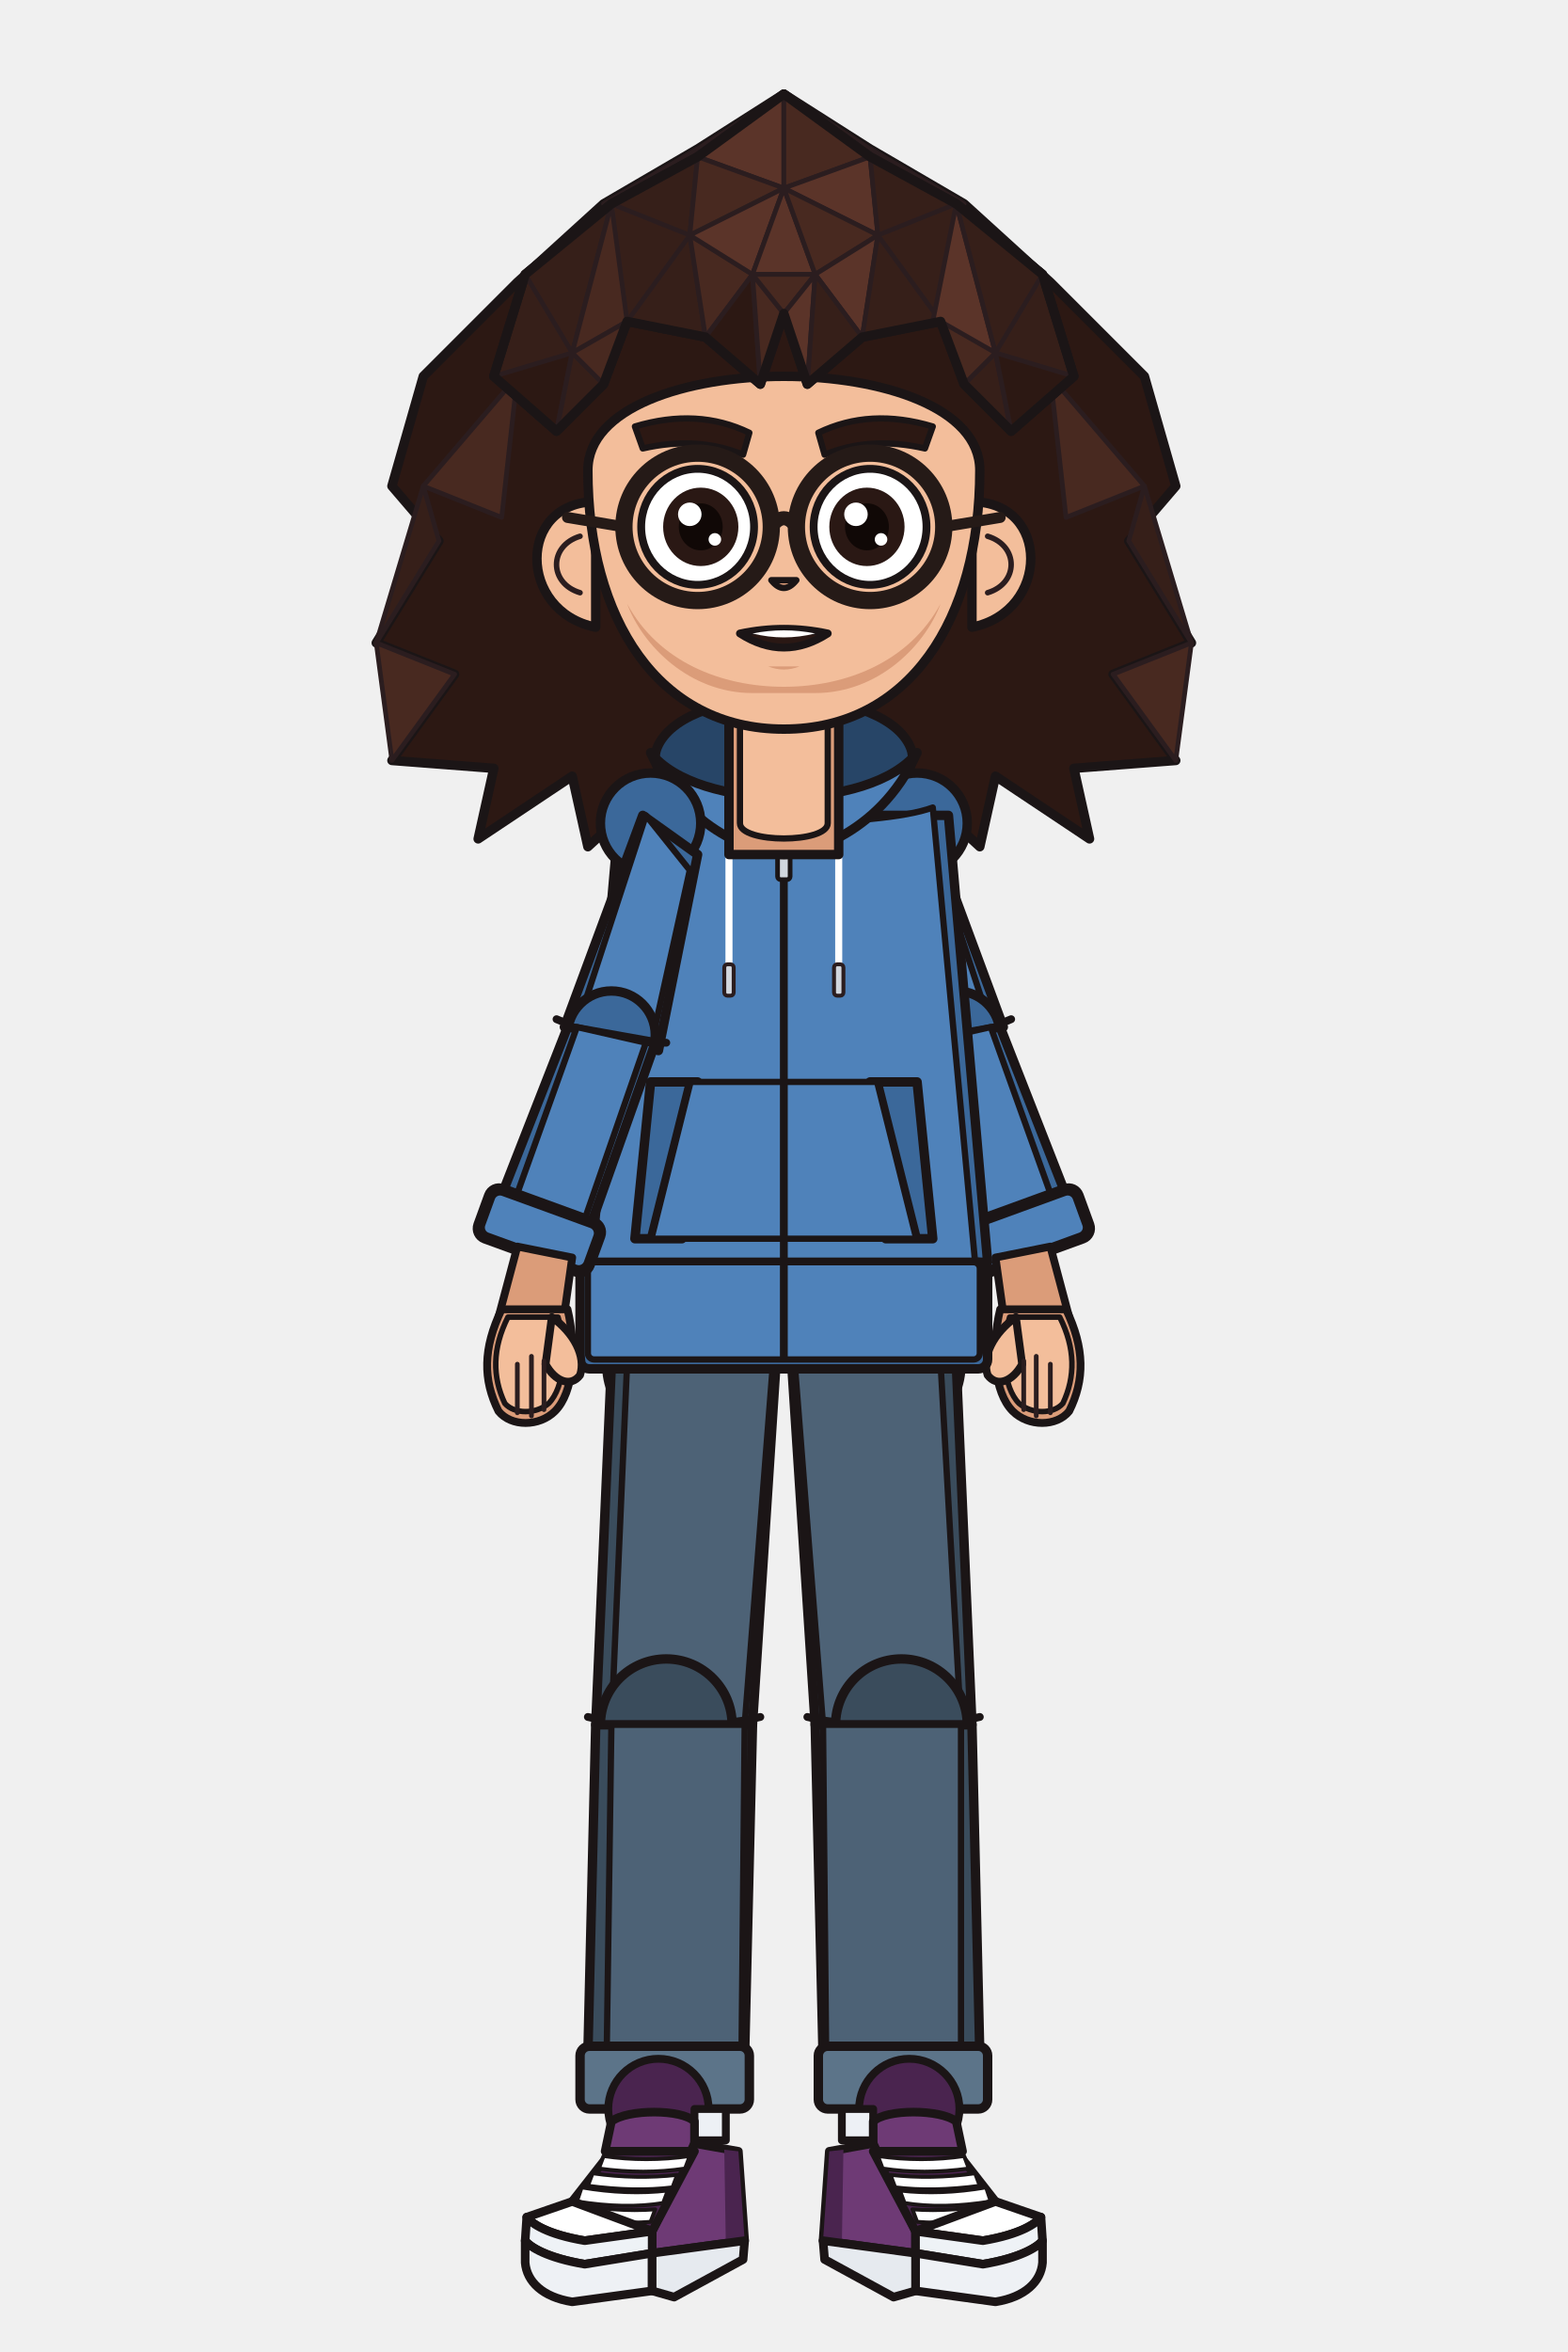
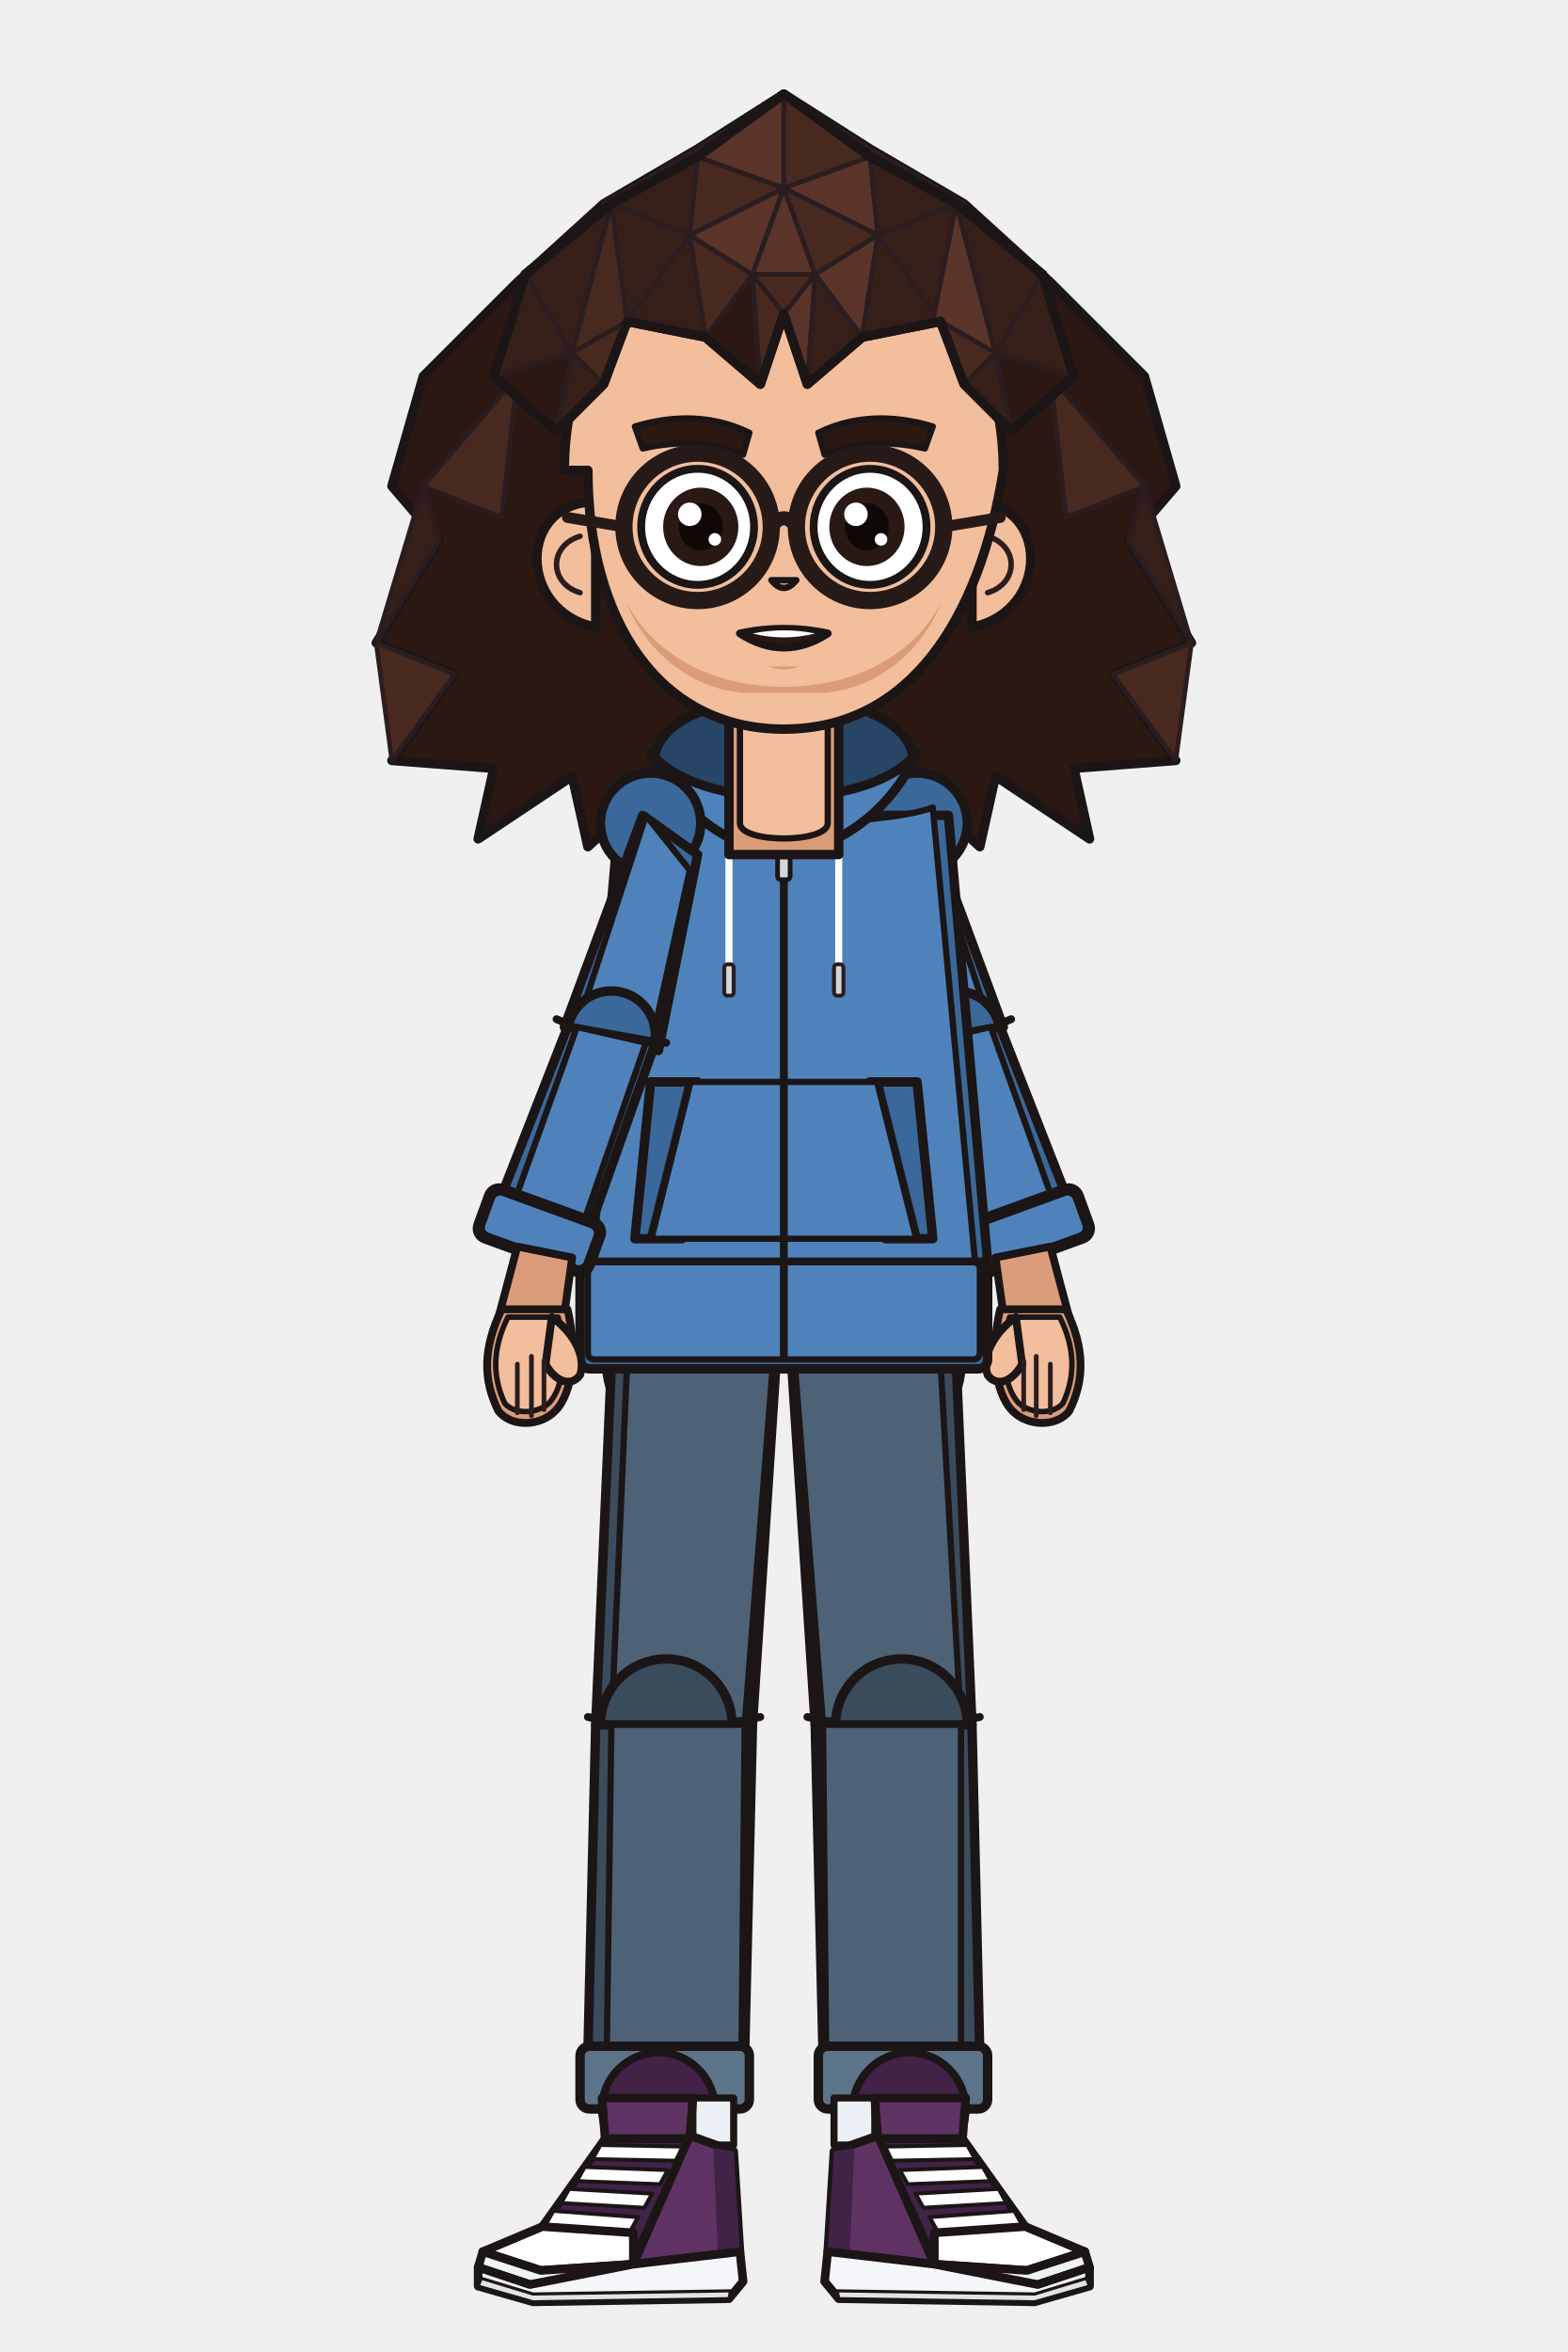
<svg xmlns="http://www.w3.org/2000/svg" viewBox="0 0 1000 1500" width="1000" height="1500">
  <rect width="1000" height="1500" fill="none" />
  <g id="character_root">
    <g id="fk_head_back" transform="rotate(0.0, 500, 500)">
      <g id="layer_head_back">
        <path fill="#2c1813" stroke="#1b1516" stroke-width="6" stroke-linecap="round" stroke-linejoin="round" d="M500 60 L445 95 L385 130 L330 180 L270 240 L250 310 L280 345 L240 410 L290 430 L250 485 L315 490 L305 535 L365 495 L375 540 L435 485 L500 510 L565 485 L625 540 L635 495 L695 535 L685 490 L750 485 L710 430 L760 410 L720 345 L750 310 L730 240 L670 180 L615 130 L555 95 Z" />
        <polygon points="330,240 270,310 320,330" fill="#482920" stroke="#2b1d1f" stroke-width="3" stroke-linejoin="round" />
        <polygon points="270,310 280,345 240,410" fill="#361f19" stroke="#2b1d1f" stroke-width="3" stroke-linejoin="round" />
        <polygon points="240,410 290,430 250,485" fill="#482920" stroke="#2b1d1f" stroke-width="3" stroke-linejoin="round" />
        <polygon points="670,240 730,310 680,330" fill="#482920" stroke="#2b1d1f" stroke-width="3" stroke-linejoin="round" />
        <polygon points="730,310 720,345 760,410" fill="#361f19" stroke="#2b1d1f" stroke-width="3" stroke-linejoin="round" />
        <polygon points="760,410 710,430 750,485" fill="#482920" stroke="#2b1d1f" stroke-width="3" stroke-linejoin="round" />
        <polygon points="500,60 445,95 500,150" fill="#482920" stroke="#2b1d1f" stroke-width="3" stroke-linejoin="round" />
        <polygon points="500,60 500,150 555,95" fill="#5b3429" stroke="#2b1d1f" stroke-width="3" stroke-linejoin="round" />
        <polygon points="445,95 385,130 440,175" fill="#361f19" stroke="#2b1d1f" stroke-width="3" stroke-linejoin="round" />
        <polygon points="445,95 440,175 500,150" fill="#482920" stroke="#2b1d1f" stroke-width="3" stroke-linejoin="round" />
        <polygon points="555,95 500,150 560,175" fill="#482920" stroke="#2b1d1f" stroke-width="3" stroke-linejoin="round" />
        <polygon points="555,95 615,130 560,175" fill="#361f19" stroke="#2b1d1f" stroke-width="3" stroke-linejoin="round" />
      </g>
    </g>
    <g id="fk_leg_r" transform="rotate(0.0, 565, 870)">
      <g id="layer_leg_upper_right">
        <circle cx="565" cy="870" r="48" fill="#3a4c5c" stroke="#1b1516" stroke-width="6" />
        <path fill="#3a4c5c" stroke="#1b1516" stroke-width="6" stroke-linecap="round" stroke-linejoin="round" d="M505 870 L520 1100 L620 1100 L610 870 Z" />
        <path fill="#4d6276" stroke="#1b1516" stroke-width="4" stroke-linecap="round" stroke-linejoin="round" d="M507 870 L525 1100 L613 1100 L600 870 Z" />
        <path fill="#3a4c5c" stroke="#1b1516" stroke-width="5" stroke-linecap="round" d="M515 1095 Q570 1108 625 1095" />
      </g>
      <g id="fk_leg_lower_r" transform="rotate(0.0, 575, 1100)">
        <g id="layer_leg_lower_right">
          <circle cx="575" cy="1100" r="42" fill="#3a4c5c" stroke="#1b1516" stroke-width="6" />
          <path fill="#3a4c5c" stroke="#1b1516" stroke-width="6" stroke-linecap="round" stroke-linejoin="round" d="M520 1100 L525 1310 L625 1310 L620 1100 Z" />
          <path fill="#4d6276" stroke="#1b1516" stroke-width="4" stroke-linecap="round" stroke-linejoin="round" d="M525 1100 L527 1310 L613 1310 L613 1100 Z" />
          <rect x="522" y="1305" width="108" height="40" rx="6" fill="#5c7489" stroke="#1b1516" stroke-width="6" />
        </g>
        <g id="fk_shoe_r" transform="rotate(0.0, 580, 1345)">
          <g id="layer_shoe_right">
-             <circle cx="580" cy="1345" r="32" fill="#4a244f" stroke="#1b1516" stroke-width="5" />
-             <path fill="#edf0f5" stroke="#1b1516" stroke-width="5" stroke-linecap="round" stroke-linejoin="round" d="M557 1345 L537 1345 L537 1365 L557 1365 Z" />
-             <path fill="#6e3a75" stroke="#1b1516" stroke-width="5.5" stroke-linecap="round" stroke-linejoin="round" d="M610 1353 C600 1345 565 1345 557 1353 L557 1372 L614 1372 Z" />
-             <path fill="#6e3a75" stroke="#1b1516" stroke-width="5.5" stroke-linecap="round" stroke-linejoin="round" d="M557 1367 L529 1372 L525 1429 L584 1437 L584 1423 Z" />
-             <path fill="#4a244f" d="M538 1371 L529 1372 L525 1429 L537 1432 Z" />
-             <path fill="#4a244f" stroke="#1b1516" stroke-width="5.5" stroke-linecap="round" stroke-linejoin="round" d="M610 1372 L557 1372 L584 1423 L635 1404 Z" />
-             <path fill="#ffffff" stroke="#1b1516" stroke-width="2.5" stroke-linejoin="round" d="M615 1375 Q588 1379 560 1375 L563 1383 Q589 1387 618 1383 Z" />
-             <path fill="#ffffff" stroke="#1b1516" stroke-width="2.5" stroke-linejoin="round" d="M622 1386 Q594 1390 568 1387 L571 1395 Q595 1398 625 1394 Z" />
-             <path fill="#ffffff" stroke="#1b1516" stroke-width="2.5" stroke-linejoin="round" d="M629 1395 Q600 1400 574 1397 L577 1405 Q601 1409 632 1404 Z" />
-             <path fill="#ffffff" stroke="#1b1516" stroke-width="2.5" stroke-linejoin="round" d="M636 1405 Q608 1411 582 1409 L585 1417 Q609 1419 639 1413 Z" />
-             <path fill="#ffffff" stroke="#1b1516" stroke-width="5.5" stroke-linecap="round" stroke-linejoin="round" d="M635 1404 L584 1423 L627 1429 C651 1425 661 1418 664 1414 Z" />
-             <path fill="#eef2f6" stroke="#1b1516" stroke-width="5.5" stroke-linecap="round" stroke-linejoin="round" d="M664 1414 C661 1418 651 1425 627 1429 L584 1423 L584 1437 L627 1444 C651 1440 662 1433 665 1429 Z" />
-             <path fill="#eef1f5" stroke="#1b1516" stroke-width="5.5" stroke-linecap="round" stroke-linejoin="round" d="M665 1429 C662 1433 651 1440 627 1444 L584 1437 L584 1461 L635 1468 C654 1465 664 1455 665 1443 Z" />
-             <path fill="#e6eaef" stroke="#1b1516" stroke-width="5.5" stroke-linecap="round" stroke-linejoin="round" d="M584 1437 L525 1429 L526 1441 L570 1465 L584 1461 Z" />
-             <line x1="584" y1="1437" x2="584" y2="1461" stroke="#1b1516" stroke-width="4.5" stroke-linecap="round" />
+             <circle cx="580" cy="1345" r="36" fill="#432247" stroke="#1b1516" stroke-width="5" />
+             <path fill="#edf0f5" stroke="#1b1516" stroke-width="4.5" stroke-linecap="round" stroke-linejoin="round" d="M558 1338 L532 1338 L532 1368 L558 1368 Z" />
+             <path fill="#5e3364" stroke="#1b1516" stroke-width="5.5" stroke-linecap="round" stroke-linejoin="round" d="M616 1338 L558 1338 L560 1364 L614 1364 Z" />
+             <path fill="#432247" stroke="#1b1516" stroke-width="5.5" stroke-linecap="round" stroke-linejoin="round" d="M614 1364 L560 1364 L596 1442 L654 1420 Z" />
+             <path fill="#ffffff" stroke="#1b1516" stroke-width="2.5" stroke-linejoin="round" d="M617 1368 L564 1369 L569 1378 L622 1377 Z" />
+             <path fill="#ffffff" stroke="#1b1516" stroke-width="2.5" stroke-linejoin="round" d="M627 1382 L574 1384 L579 1393 L632 1391 Z" />
+             <path fill="#ffffff" stroke="#1b1516" stroke-width="2.5" stroke-linejoin="round" d="M637 1396 L584 1399 L589 1408 L642 1405 Z" />
+             <path fill="#ffffff" stroke="#1b1516" stroke-width="2.5" stroke-linejoin="round" d="M647 1410 L593 1414 L598 1423 L652 1419 Z" />
+             <path fill="#5e3364" stroke="#1b1516" stroke-width="5.5" stroke-linecap="round" stroke-linejoin="round" d="M560 1362 L532 1372 L528 1436 L596 1444 L560 1362 Z" />
+             <path fill="#432247" d="M545 1370 L532 1372 L528 1436 L542 1438 Z" />
+             <path fill="#ffffff" stroke="#1b1516" stroke-width="5.5" stroke-linecap="round" stroke-linejoin="round" d="M654 1420 L596 1424 L596 1444 L655 1448 L692 1436 Z" />
+             <path fill="#f0f3f6" stroke="#1b1516" stroke-width="5.5" stroke-linecap="round" stroke-linejoin="round" d="M692 1436 L655 1448 L596 1444 L604 1453 L662 1457 L695 1446 Z" />
+             <path fill="#f4f6f9" stroke="#1b1516" stroke-width="5.5" stroke-linecap="round" stroke-linejoin="round" d="M695 1446 L662 1457 L596 1444 L528 1436 L526 1455 L535 1466 L660 1468 L695 1458 Z" />
+             <path fill="#e0e4e9" stroke="#1b1516" stroke-width="2" stroke-linejoin="round" d="M693 1453 L660 1463 L534 1461 L535 1466 L660 1468 L695 1458 Z" />
          </g>
        </g>
      </g>
    </g>
    <g id="fk_leg_l" transform="rotate(0.0, 435, 870)">
      <g id="layer_leg_upper_left">
        <circle cx="435" cy="870" r="48" fill="#3a4c5c" stroke="#1b1516" stroke-width="6" />
        <path fill="#3a4c5c" stroke="#1b1516" stroke-width="6" stroke-linecap="round" stroke-linejoin="round" d="M390 870 L380 1100 L480 1100 L495 870 Z" />
        <path fill="#4d6276" stroke="#1b1516" stroke-width="4" stroke-linecap="round" stroke-linejoin="round" d="M400 870 L390 1100 L475 1100 L493 870 Z" />
        <path fill="#3a4c5c" stroke="#1b1516" stroke-width="5" stroke-linecap="round" d="M375 1095 Q430 1108 485 1095" />
      </g>
      <g id="fk_leg_lower_l" transform="rotate(0.0, 425, 1100)">
        <g id="layer_leg_lower_left">
          <circle cx="425" cy="1100" r="42" fill="#3a4c5c" stroke="#1b1516" stroke-width="6" />
          <path fill="#3a4c5c" stroke="#1b1516" stroke-width="6" stroke-linecap="round" stroke-linejoin="round" d="M380 1100 L375 1310 L475 1310 L480 1100 Z" />
          <path fill="#4d6276" stroke="#1b1516" stroke-width="4" stroke-linecap="round" stroke-linejoin="round" d="M390 1100 L387 1310 L473 1310 L475 1100 Z" />
          <rect x="370" y="1305" width="108" height="40" rx="6" fill="#5c7489" stroke="#1b1516" stroke-width="6" />
        </g>
        <g id="fk_shoe_l" transform="rotate(0.0, 420, 1345)">
          <g id="layer_shoe_left">
-             <circle cx="420" cy="1345" r="32" fill="#4a244f" stroke="#1b1516" stroke-width="5" />
-             <path fill="#edf0f5" stroke="#1b1516" stroke-width="5" stroke-linecap="round" stroke-linejoin="round" d="M443 1345 L463 1345 L463 1365 L443 1365 Z" />
-             <path fill="#6e3a75" stroke="#1b1516" stroke-width="5.5" stroke-linecap="round" stroke-linejoin="round" d="M390 1353 C400 1345 435 1345 443 1353 L443 1372 L386 1372 Z" />
-             <path fill="#6e3a75" stroke="#1b1516" stroke-width="5.5" stroke-linecap="round" stroke-linejoin="round" d="M443 1367 L471 1372 L475 1429 L416 1437 L416 1423 Z" />
-             <path fill="#4a244f" d="M462 1371 L471 1372 L475 1429 L463 1432 Z" />
-             <path fill="#4a244f" stroke="#1b1516" stroke-width="5.5" stroke-linecap="round" stroke-linejoin="round" d="M390 1372 L443 1372 L416 1423 L365 1404 Z" />
-             <path fill="#ffffff" stroke="#1b1516" stroke-width="2.5" stroke-linejoin="round" d="M385 1375 Q412 1379 440 1375 L437 1383 Q411 1387 382 1383 Z" />
-             <path fill="#ffffff" stroke="#1b1516" stroke-width="2.5" stroke-linejoin="round" d="M378 1386 Q406 1390 432 1387 L429 1395 Q405 1398 375 1394 Z" />
-             <path fill="#ffffff" stroke="#1b1516" stroke-width="2.5" stroke-linejoin="round" d="M371 1395 Q400 1400 426 1397 L423 1405 Q399 1409 368 1404 Z" />
-             <path fill="#ffffff" stroke="#1b1516" stroke-width="2.5" stroke-linejoin="round" d="M364 1405 Q392 1411 418 1409 L415 1417 Q391 1419 361 1413 Z" />
-             <path fill="#ffffff" stroke="#1b1516" stroke-width="5.5" stroke-linecap="round" stroke-linejoin="round" d="M365 1404 L416 1423 L373 1429 C349 1425 339 1418 336 1414 Z" />
-             <path fill="#eef2f6" stroke="#1b1516" stroke-width="5.5" stroke-linecap="round" stroke-linejoin="round" d="M336 1414 C339 1418 349 1425 373 1429 L416 1423 L416 1437 L373 1444 C349 1440 338 1433 335 1429 Z" />
-             <path fill="#eef1f5" stroke="#1b1516" stroke-width="5.5" stroke-linecap="round" stroke-linejoin="round" d="M335 1429 C338 1433 349 1440 373 1444 L416 1437 L416 1461 L365 1468 C346 1465 336 1455 335 1443 Z" />
-             <path fill="#e6eaef" stroke="#1b1516" stroke-width="5.5" stroke-linecap="round" stroke-linejoin="round" d="M416 1437 L475 1429 L474 1441 L430 1465 L416 1461 Z" />
-             <line x1="416" y1="1437" x2="416" y2="1461" stroke="#1b1516" stroke-width="4.5" stroke-linecap="round" />
+             <circle cx="420" cy="1345" r="36" fill="#432247" stroke="#1b1516" stroke-width="5" />
+             <path fill="#edf0f5" stroke="#1b1516" stroke-width="4.5" stroke-linecap="round" stroke-linejoin="round" d="M442 1338 L468 1338 L468 1368 L442 1368 Z" />
+             <path fill="#5e3364" stroke="#1b1516" stroke-width="5.5" stroke-linecap="round" stroke-linejoin="round" d="M384 1338 L442 1338 L440 1364 L386 1364 Z" />
+             <path fill="#432247" stroke="#1b1516" stroke-width="5.5" stroke-linecap="round" stroke-linejoin="round" d="M386 1364 L440 1364 L404 1442 L346 1420 Z" />
+             <path fill="#ffffff" stroke="#1b1516" stroke-width="2.5" stroke-linejoin="round" d="M383 1368 L436 1369 L431 1378 L378 1377 Z" />
+             <path fill="#ffffff" stroke="#1b1516" stroke-width="2.5" stroke-linejoin="round" d="M373 1382 L426 1384 L421 1393 L368 1391 Z" />
+             <path fill="#ffffff" stroke="#1b1516" stroke-width="2.5" stroke-linejoin="round" d="M363 1396 L416 1399 L411 1408 L358 1405 Z" />
+             <path fill="#ffffff" stroke="#1b1516" stroke-width="2.5" stroke-linejoin="round" d="M353 1410 L407 1414 L402 1423 L348 1419 Z" />
+             <path fill="#5e3364" stroke="#1b1516" stroke-width="5.5" stroke-linecap="round" stroke-linejoin="round" d="M440 1362 L468 1372 L472 1436 L404 1444 L440 1362 Z" />
+             <path fill="#432247" d="M455 1370 L468 1372 L472 1436 L458 1438 Z" />
+             <path fill="#ffffff" stroke="#1b1516" stroke-width="5.5" stroke-linecap="round" stroke-linejoin="round" d="M346 1420 L404 1424 L404 1444 L345 1448 L308 1436 Z" />
+             <path fill="#f0f3f6" stroke="#1b1516" stroke-width="5.5" stroke-linecap="round" stroke-linejoin="round" d="M308 1436 L345 1448 L404 1444 L396 1453 L338 1457 L305 1446 Z" />
+             <path fill="#f4f6f9" stroke="#1b1516" stroke-width="5.5" stroke-linecap="round" stroke-linejoin="round" d="M305 1446 L338 1457 L404 1444 L472 1436 L474 1455 L465 1466 L340 1468 L305 1458 Z" />
+             <path fill="#e0e4e9" stroke="#1b1516" stroke-width="2" stroke-linejoin="round" d="M307 1453 L340 1463 L466 1461 L465 1466 L340 1468 L305 1458 Z" />
          </g>
        </g>
      </g>
    </g>
    <g id="fk_arm_r" transform="rotate(0.0, 585, 525)">
      <g id="layer_arm_upper_right">
        <circle cx="585" cy="525" r="32" fill="#3b689a" stroke="#1b1516" stroke-width="6" />
        <path fill="#3b689a" stroke="#1b1516" stroke-width="6" stroke-linecap="round" stroke-linejoin="round" d="M590 520 L640 655 L580 670 L555 545 Z" />
        <path fill="#4f82ba" stroke="#1b1516" stroke-width="4" stroke-linecap="round" stroke-linejoin="round" d="M588 520 L632 655 L585 668 L560 555 Z" />
        <path fill="#3b689a" stroke="#1b1516" stroke-width="5" stroke-linecap="round" d="M645 650 Q610 665 575 665" />
      </g>
      <g id="fk_arm_lower_r" transform="rotate(0.0, 610, 660)">
        <g id="layer_arm_lower_right">
          <circle cx="610" cy="660" r="28" fill="#3b689a" stroke="#1b1516" stroke-width="6" />
          <path fill="#3b689a" stroke="#1b1516" stroke-width="6" stroke-linecap="round" stroke-linejoin="round" d="M638 655 L685 775 L628 795 L582 665 Z" />
          <path fill="#4f82ba" stroke="#1b1516" stroke-width="4" stroke-linecap="round" stroke-linejoin="round" d="M632 655 L675 775 L632 792 L588 665 Z" />
          <g transform="rotate(-20, 655, 785)">
            <rect x="618" y="768" width="76" height="34" rx="7" fill="#3b689a" stroke="#1b1516" stroke-width="6" />
            <rect x="621" y="771" width="70" height="28" rx="5" fill="#4f82ba" stroke="#1b1516" stroke-width="3" />
          </g>
          <g id="boy_hand_r">
            <path fill="#db9c79" stroke="#1b1516" stroke-width="5" stroke-linecap="round" stroke-linejoin="round" d="M670 795 L682 840 L642 852 L635 802 Z" />
            <path fill="#db9c79" stroke="#1b1516" stroke-width="5" stroke-linecap="round" stroke-linejoin="round" d="M680 835 C692 860 692 880 682 900 C674 910 656 910 646 900 C634 888 632 860 638 835 Z" />
            <path fill="#f3be9b" stroke="#1b1516" stroke-width="3.5" stroke-linecap="round" stroke-linejoin="round" d="M676 840 C686 860 686 878 678 895 C672 902 658 902 650 895 C640 885 638 860 644 840 Z" />
            <path fill="#f3be9b" stroke="#1b1516" stroke-width="5" stroke-linecap="round" stroke-linejoin="round" d="M648 840 C634 850 626 865 630 877 C636 885 646 881 652 870 Z" />
            <line x1="670" y1="901" x2="670" y2="870" stroke="#2b1d1f" stroke-width="3" stroke-linecap="round" />
            <line x1="661" y1="903" x2="661" y2="865" stroke="#2b1d1f" stroke-width="3" stroke-linecap="round" />
            <line x1="653" y1="899" x2="653" y2="868" stroke="#2b1d1f" stroke-width="3" stroke-linecap="round" />
          </g>
        </g>
      </g>
    </g>
    <g id="layer_torso">
      <path fill="#274567" stroke="#1b1516" stroke-width="6" stroke-linecap="round" stroke-linejoin="round" d="M420 475 C440 435 560 435 580 475 C605 525 395 525 420 475 Z" />
      <path fill="#3b689a" stroke="#1b1516" stroke-width="6" stroke-linecap="round" stroke-linejoin="round" d="M395 520 L370 805 L630 805 L605 520 Z" />
      <path fill="#4f82ba" stroke="#1b1516" stroke-width="4" stroke-linecap="round" stroke-linejoin="round" d="M405 515 C440 528 560 528 595 515 L622 805 L378 805 Z" />
      <rect x="370" y="805" width="260" height="68" rx="6" fill="#3b689a" stroke="#1b1516" stroke-width="6" />
      <rect x="375" y="805" width="250" height="62" rx="4" fill="#4f82ba" stroke="#1b1516" stroke-width="4" />
      <path fill="#3b689a" stroke="#1b1516" stroke-width="6" stroke-linecap="round" stroke-linejoin="round" d="M415 690 L445 690 L435 790 L405 790 Z" />
      <path fill="#3b689a" stroke="#1b1516" stroke-width="6" stroke-linecap="round" stroke-linejoin="round" d="M585 690 L555 690 L565 790 L595 790 Z" />
      <path fill="#4f82ba" stroke="#1b1516" stroke-width="4" stroke-linecap="round" stroke-linejoin="round" d="M440 690 L560 690 L585 790 L415 790 Z" />
      <line x1="415" y1="790" x2="440" y2="690" stroke="#1b1516" stroke-width="5" stroke-linecap="round" />
      <line x1="585" y1="790" x2="560" y2="690" stroke="#1b1516" stroke-width="5" stroke-linecap="round" />
      <line x1="500" y1="535" x2="500" y2="865" stroke="#1b1516" stroke-width="5" stroke-linecap="round" />
      <rect x="496" y="545" width="8" height="16" rx="2" fill="#d2d7de" stroke="#1b1516" stroke-width="3" />
      <path fill="#4f82ba" stroke="#1b1516" stroke-width="6" stroke-linecap="round" stroke-linejoin="round" d="M415 480 C440 535 490 545 500 545 C510 545 560 535 585 480 C555 518 445 518 415 480 Z" />
      <path fill="none" stroke="#ffffff" stroke-width="4.5" stroke-linecap="round" d="M465 535 L465 615" />
      <rect x="462" y="615" width="6" height="20" rx="2" fill="#d2d7de" stroke="#2b1d1f" stroke-width="2.5" />
      <path fill="none" stroke="#ffffff" stroke-width="4.5" stroke-linecap="round" d="M535 535 L535 615" />
      <rect x="532" y="615" width="6" height="20" rx="2" fill="#d2d7de" stroke="#2b1d1f" stroke-width="2.5" />
    </g>
    <g id="fk_head_base" transform="rotate(0.0, 500, 500)">
      <g id="layer_head_base">
        <path fill="#db9c79" stroke="#1b1516" stroke-width="6" stroke-linecap="round" stroke-linejoin="round" d="M465 440 L465 545 L535 545 L535 440 Z" />
        <path fill="#f3be9b" stroke="#1b1516" stroke-width="4" stroke-linecap="round" stroke-linejoin="round" d="M472 440 L472 525 C472 538 528 538 528 525 L528 440 Z" />
        <path fill="#f3be9b" stroke="#1b1516" stroke-width="6" stroke-linecap="round" stroke-linejoin="round" d="M380 320 C330 320 330 390 380 400 Z" />
        <path fill="none" stroke="#2b1d1f" stroke-width="3.5" stroke-linecap="round" d="M370 342 C350 348 350 372 370 378" />
        <path fill="#f3be9b" stroke="#1b1516" stroke-width="6" stroke-linecap="round" stroke-linejoin="round" d="M620 320 C670 320 670 390 620 400 Z" />
        <path fill="none" stroke="#2b1d1f" stroke-width="3.5" stroke-linecap="round" d="M630 342 C650 348 650 372 630 378" />
-         <path fill="#f3be9b" stroke="#1b1516" stroke-width="6" stroke-linecap="round" stroke-linejoin="round" d="M375 300 C375 220 625 220 625 300 C625 395 580 465 500 465 C420 465 375 395 375 300 Z" />
+         <path fill="#f3be9b" stroke="#1b1516" stroke-width="6" stroke-linecap="round" stroke-linejoin="round" d="M360 300 C360 100 640 100 640 300 C625 395 580 465 500 465 C420 465 375 395 375 300 Z" />
        <path fill="#db9c79" d="M480 442 C440 442 410 412 400 385 C420 422 460 438 500 438 C540 438 580 422 600 385 C590 412 560 442 520 442 Z" />
        <path fill="#2c1813" stroke="#1b1516" stroke-width="4" stroke-linecap="round" stroke-linejoin="round" d="M405 272 Q445 260 478 276 L474 290 Q445 278 410 286 Z" />
        <path fill="#2c1813" stroke="#1b1516" stroke-width="4" stroke-linecap="round" stroke-linejoin="round" d="M595 272 Q555 260 522 276 L526 290 Q555 278 590 286 Z" />
        <path fill="#db9c79" stroke="#1b1516" stroke-width="4" stroke-linecap="round" stroke-linejoin="round" d="M492 370 Q500 380 508 370 Z" />
        <circle cx="445" cy="336" r="47" fill="none" stroke="#251a17" stroke-width="11" />
        <circle cx="555" cy="336" r="47" fill="none" stroke="#251a17" stroke-width="11" />
        <path fill="none" stroke="#251a17" stroke-width="9" stroke-linecap="round" d="M492 336 Q500 325 508 336" />
        <line x1="398" y1="336" x2="362" y2="330" stroke="#251a17" stroke-width="7" stroke-linecap="round" />
        <line x1="602" y1="336" x2="638" y2="330" stroke="#251a17" stroke-width="7" stroke-linecap="round" />
        <path fill="#361f19" stroke="#1b1516" stroke-width="6" stroke-linecap="round" stroke-linejoin="round" d="M500 60 L445 100 L390 130 L335 175 L315 240 L355 275 L385 245 L400 205 L450 215 L485 245 L500 200 L515 245 L550 215 L600 205 L615 245 L645 275 L685 240 L665 175 L610 130 L555 100 Z" />
        <polygon points="500,60 445,100 500,120" fill="#5b3429" stroke="#2b1d1f" stroke-width="3" stroke-linejoin="round" />
        <polygon points="500,60 500,120 555,100" fill="#482920" stroke="#2b1d1f" stroke-width="3" stroke-linejoin="round" />
        <polygon points="445,100 390,130 440,150" fill="#361f19" stroke="#2b1d1f" stroke-width="3" stroke-linejoin="round" />
        <polygon points="445,100 440,150 500,120" fill="#482920" stroke="#2b1d1f" stroke-width="3" stroke-linejoin="round" />
        <polygon points="555,100 500,120 560,150" fill="#5b3429" stroke="#2b1d1f" stroke-width="3" stroke-linejoin="round" />
        <polygon points="555,100 610,130 560,150" fill="#361f19" stroke="#2b1d1f" stroke-width="3" stroke-linejoin="round" />
        <polygon points="440,150 400,205 450,215" fill="#361f19" stroke="#2b1d1f" stroke-width="3" stroke-linejoin="round" />
        <polygon points="440,150 450,215 480,175" fill="#482920" stroke="#2b1d1f" stroke-width="3" stroke-linejoin="round" />
        <polygon points="500,120 440,150 480,175" fill="#5b3429" stroke="#2b1d1f" stroke-width="3" stroke-linejoin="round" />
        <polygon points="500,120 480,175 520,175" fill="#5b3429" stroke="#2b1d1f" stroke-width="3" stroke-linejoin="round" />
        <polygon points="500,120 520,175 560,150" fill="#482920" stroke="#2b1d1f" stroke-width="3" stroke-linejoin="round" />
        <polygon points="560,150 520,175 550,215" fill="#5b3429" stroke="#2b1d1f" stroke-width="3" stroke-linejoin="round" />
        <polygon points="560,150 550,215 600,205" fill="#361f19" stroke="#2b1d1f" stroke-width="3" stroke-linejoin="round" />
        <polygon points="480,175 450,215 485,245" fill="#2c1813" stroke="#2b1d1f" stroke-width="3" stroke-linejoin="round" />
        <polygon points="480,175 485,245 500,200" fill="#482920" stroke="#2b1d1f" stroke-width="3" stroke-linejoin="round" />
        <polygon points="480,175 520,175 500,200" fill="#482920" stroke="#2b1d1f" stroke-width="3" stroke-linejoin="round" />
        <polygon points="520,175 500,200 515,245" fill="#5b3429" stroke="#2b1d1f" stroke-width="3" stroke-linejoin="round" />
        <polygon points="520,175 515,245 550,215" fill="#361f19" stroke="#2b1d1f" stroke-width="3" stroke-linejoin="round" />
        <polygon points="390,130 335,175 365,225" fill="#361f19" stroke="#2b1d1f" stroke-width="3" stroke-linejoin="round" />
        <polygon points="390,130 365,225 400,205" fill="#482920" stroke="#2b1d1f" stroke-width="3" stroke-linejoin="round" />
        <polygon points="365,225 315,240 355,275" fill="#2c1813" stroke="#2b1d1f" stroke-width="3" stroke-linejoin="round" />
        <polygon points="365,225 355,275 385,245" fill="#361f19" stroke="#2b1d1f" stroke-width="3" stroke-linejoin="round" />
        <polygon points="365,225 385,245 400,205" fill="#482920" stroke="#2b1d1f" stroke-width="3" stroke-linejoin="round" />
        <polygon points="610,130 595,205 635,225" fill="#5b3429" stroke="#2b1d1f" stroke-width="3" stroke-linejoin="round" />
        <polygon points="610,130 635,225 665,175" fill="#361f19" stroke="#2b1d1f" stroke-width="3" stroke-linejoin="round" />
        <polygon points="635,225 615,245 645,275" fill="#361f19" stroke="#2b1d1f" stroke-width="3" stroke-linejoin="round" />
        <polygon points="635,225 600,205 615,245" fill="#482920" stroke="#2b1d1f" stroke-width="3" stroke-linejoin="round" />
        <polygon points="635,225 645,275 685,240" fill="#2c1813" stroke="#2b1d1f" stroke-width="3" stroke-linejoin="round" />
        <path fill="none" stroke="#1b1516" stroke-width="6" stroke-linecap="round" stroke-linejoin="round" d="M500 60 L445 100 L390 130 L335 175 L315 240 L355 275 L385 245 L400 205 L450 215 L485 245 L500 200 L515 245 L550 215 L600 205 L615 245 L645 275 L685 240 L665 175 L610 130 L555 100 Z" />
      </g>
      <g id="layer_eyes_open">
        <ellipse cx="445" cy="336" rx="36" ry="37" fill="#ffffff" stroke="#1b1516" stroke-width="5" />
        <ellipse cx="447" cy="336" rx="24" ry="25" fill="#2a1814" />
        <ellipse cx="447" cy="336" rx="14" ry="15" fill="#100806" />
        <circle cx="440" cy="328" r="7.5" fill="#ffffff" />
        <circle cx="456" cy="344" r="4" fill="#ffffff" />
        <ellipse cx="555" cy="336" rx="36" ry="37" fill="#ffffff" stroke="#1b1516" stroke-width="5" />
        <ellipse cx="553" cy="336" rx="24" ry="25" fill="#2a1814" />
        <ellipse cx="553" cy="336" rx="14" ry="15" fill="#100806" />
        <circle cx="546" cy="328" r="7.5" fill="#ffffff" />
        <circle cx="562" cy="344" r="4" fill="#ffffff" />
      </g>
      <g id="layer_mouth_slightly_open">
        <path fill="#2a1814" stroke="#1b1516" stroke-width="5" stroke-linecap="round" stroke-linejoin="round" d="M472 404 Q500 398 528 404 Q500 422 472 404 Z" />
        <path fill="#ffffff" d="M480 404 Q500 400 520 404 Q500 409 480 404 Z" />
        <path fill="#db9c79" d="M490 425 Q500 429 510 425 Z" />
      </g>
    </g>
    <g id="fk_arm_l" transform="rotate(0.0, 415, 525)">
      <g id="layer_arm_upper_left">
        <circle cx="415" cy="525" r="32" fill="#3b689a" stroke="#1b1516" stroke-width="6" />
        <path fill="#3b689a" stroke="#1b1516" stroke-width="6" stroke-linecap="round" stroke-linejoin="round" d="M410 520 L360 655 L420 670 L445 545 Z" />
        <path fill="#4f82ba" stroke="#1b1516" stroke-width="4" stroke-linecap="round" stroke-linejoin="round" d="M412 520 L368 655 L415 668 L440 555 Z" />
        <path fill="#3b689a" stroke="#1b1516" stroke-width="5" stroke-linecap="round" d="M355 650 Q390 665 425 665" />
      </g>
      <g id="fk_arm_lower_l" transform="rotate(0.0, 390, 660)">
        <g id="layer_arm_lower_left">
          <circle cx="390" cy="660" r="28" fill="#3b689a" stroke="#1b1516" stroke-width="6" />
          <path fill="#3b689a" stroke="#1b1516" stroke-width="6" stroke-linecap="round" stroke-linejoin="round" d="M362 655 L315 775 L372 795 L418 665 Z" />
          <path fill="#4f82ba" stroke="#1b1516" stroke-width="4" stroke-linecap="round" stroke-linejoin="round" d="M368 655 L325 775 L368 792 L412 665 Z" />
          <g transform="rotate(20, 345, 785)">
            <rect x="306" y="768" width="76" height="34" rx="7" fill="#3b689a" stroke="#1b1516" stroke-width="6" />
            <rect x="309" y="771" width="70" height="28" rx="5" fill="#4f82ba" stroke="#1b1516" stroke-width="3" />
          </g>
          <g id="boy_hand_l">
            <path fill="#db9c79" stroke="#1b1516" stroke-width="5" stroke-linecap="round" stroke-linejoin="round" d="M330 795 L318 840 L358 852 L365 802 Z" />
            <path fill="#db9c79" stroke="#1b1516" stroke-width="5" stroke-linecap="round" stroke-linejoin="round" d="M320 835 C308 860 308 880 318 900 C326 910 344 910 354 900 C366 888 368 860 362 835 Z" />
            <path fill="#f3be9b" stroke="#1b1516" stroke-width="3.5" stroke-linecap="round" stroke-linejoin="round" d="M324 840 C314 860 314 878 322 895 C328 902 342 902 350 895 C360 885 362 860 356 840 Z" />
            <path fill="#f3be9b" stroke="#1b1516" stroke-width="5" stroke-linecap="round" stroke-linejoin="round" d="M352 840 C366 850 374 865 370 877 C364 885 354 881 348 870 Z" />
            <line x1="330" y1="901" x2="330" y2="870" stroke="#2b1d1f" stroke-width="3" stroke-linecap="round" />
            <line x1="339" y1="903" x2="339" y2="865" stroke="#2b1d1f" stroke-width="3" stroke-linecap="round" />
            <line x1="347" y1="899" x2="347" y2="868" stroke="#2b1d1f" stroke-width="3" stroke-linecap="round" />
          </g>
        </g>
      </g>
    </g>
  </g>
</svg>
